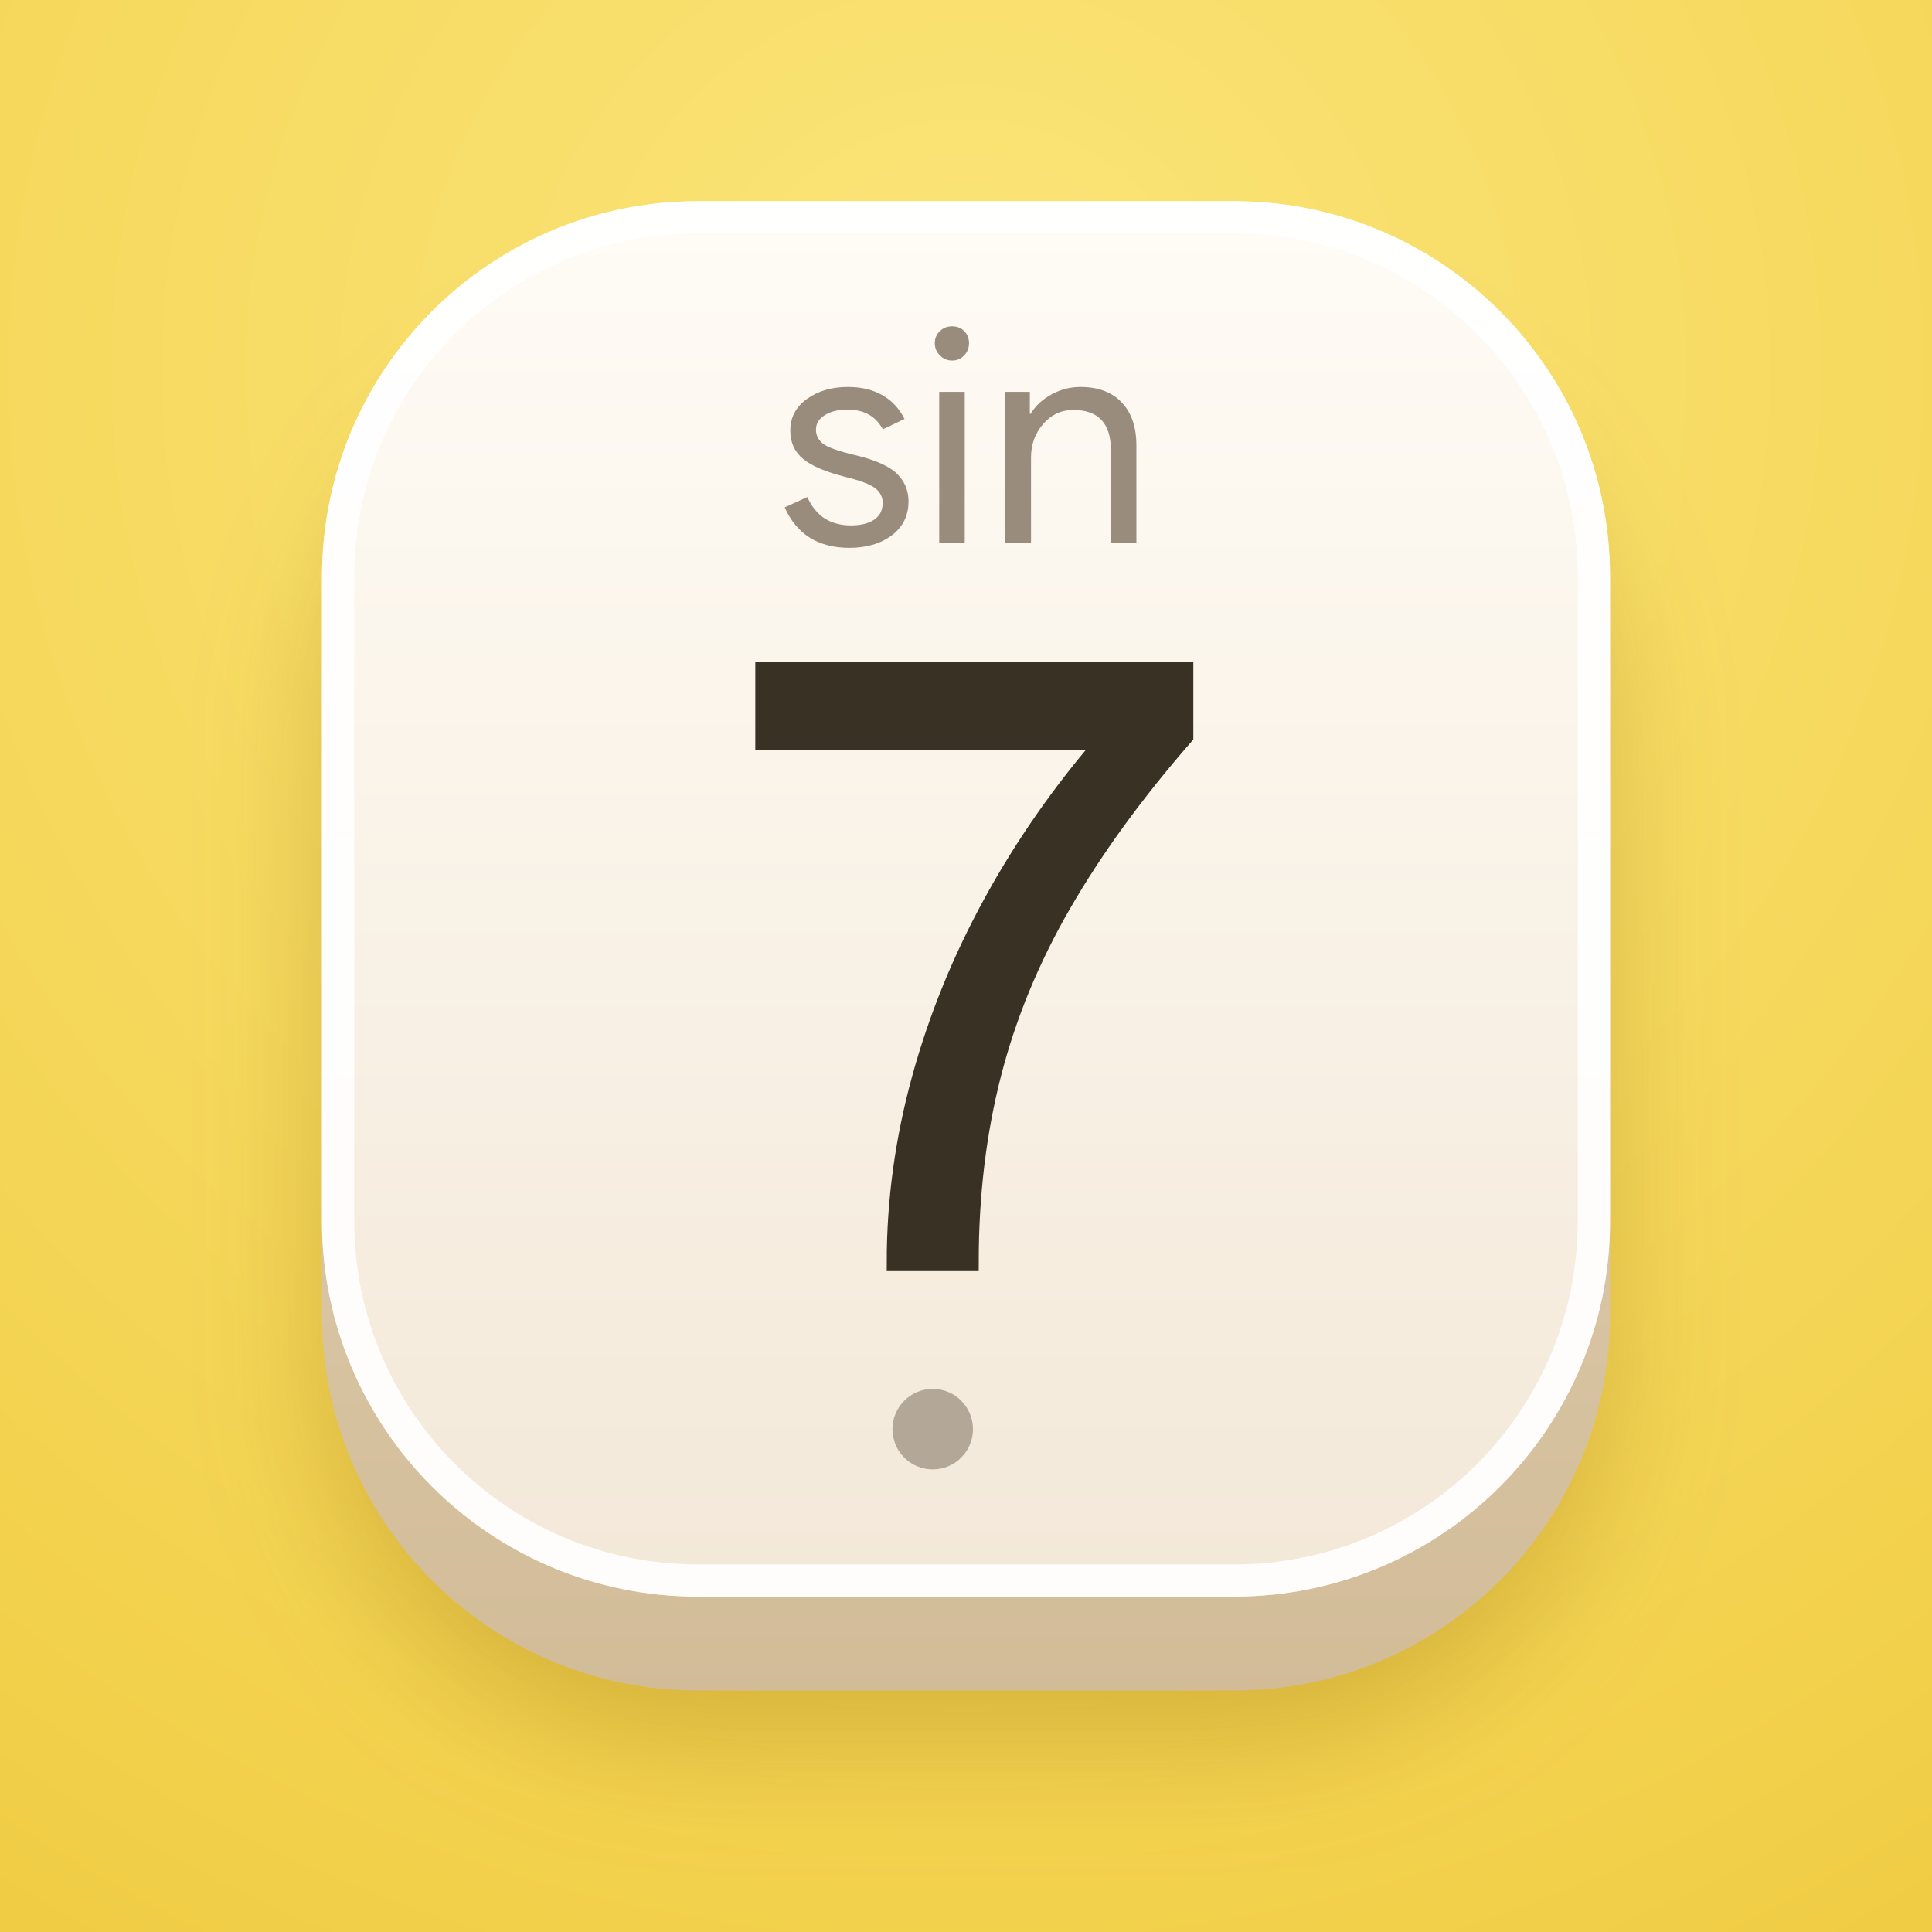
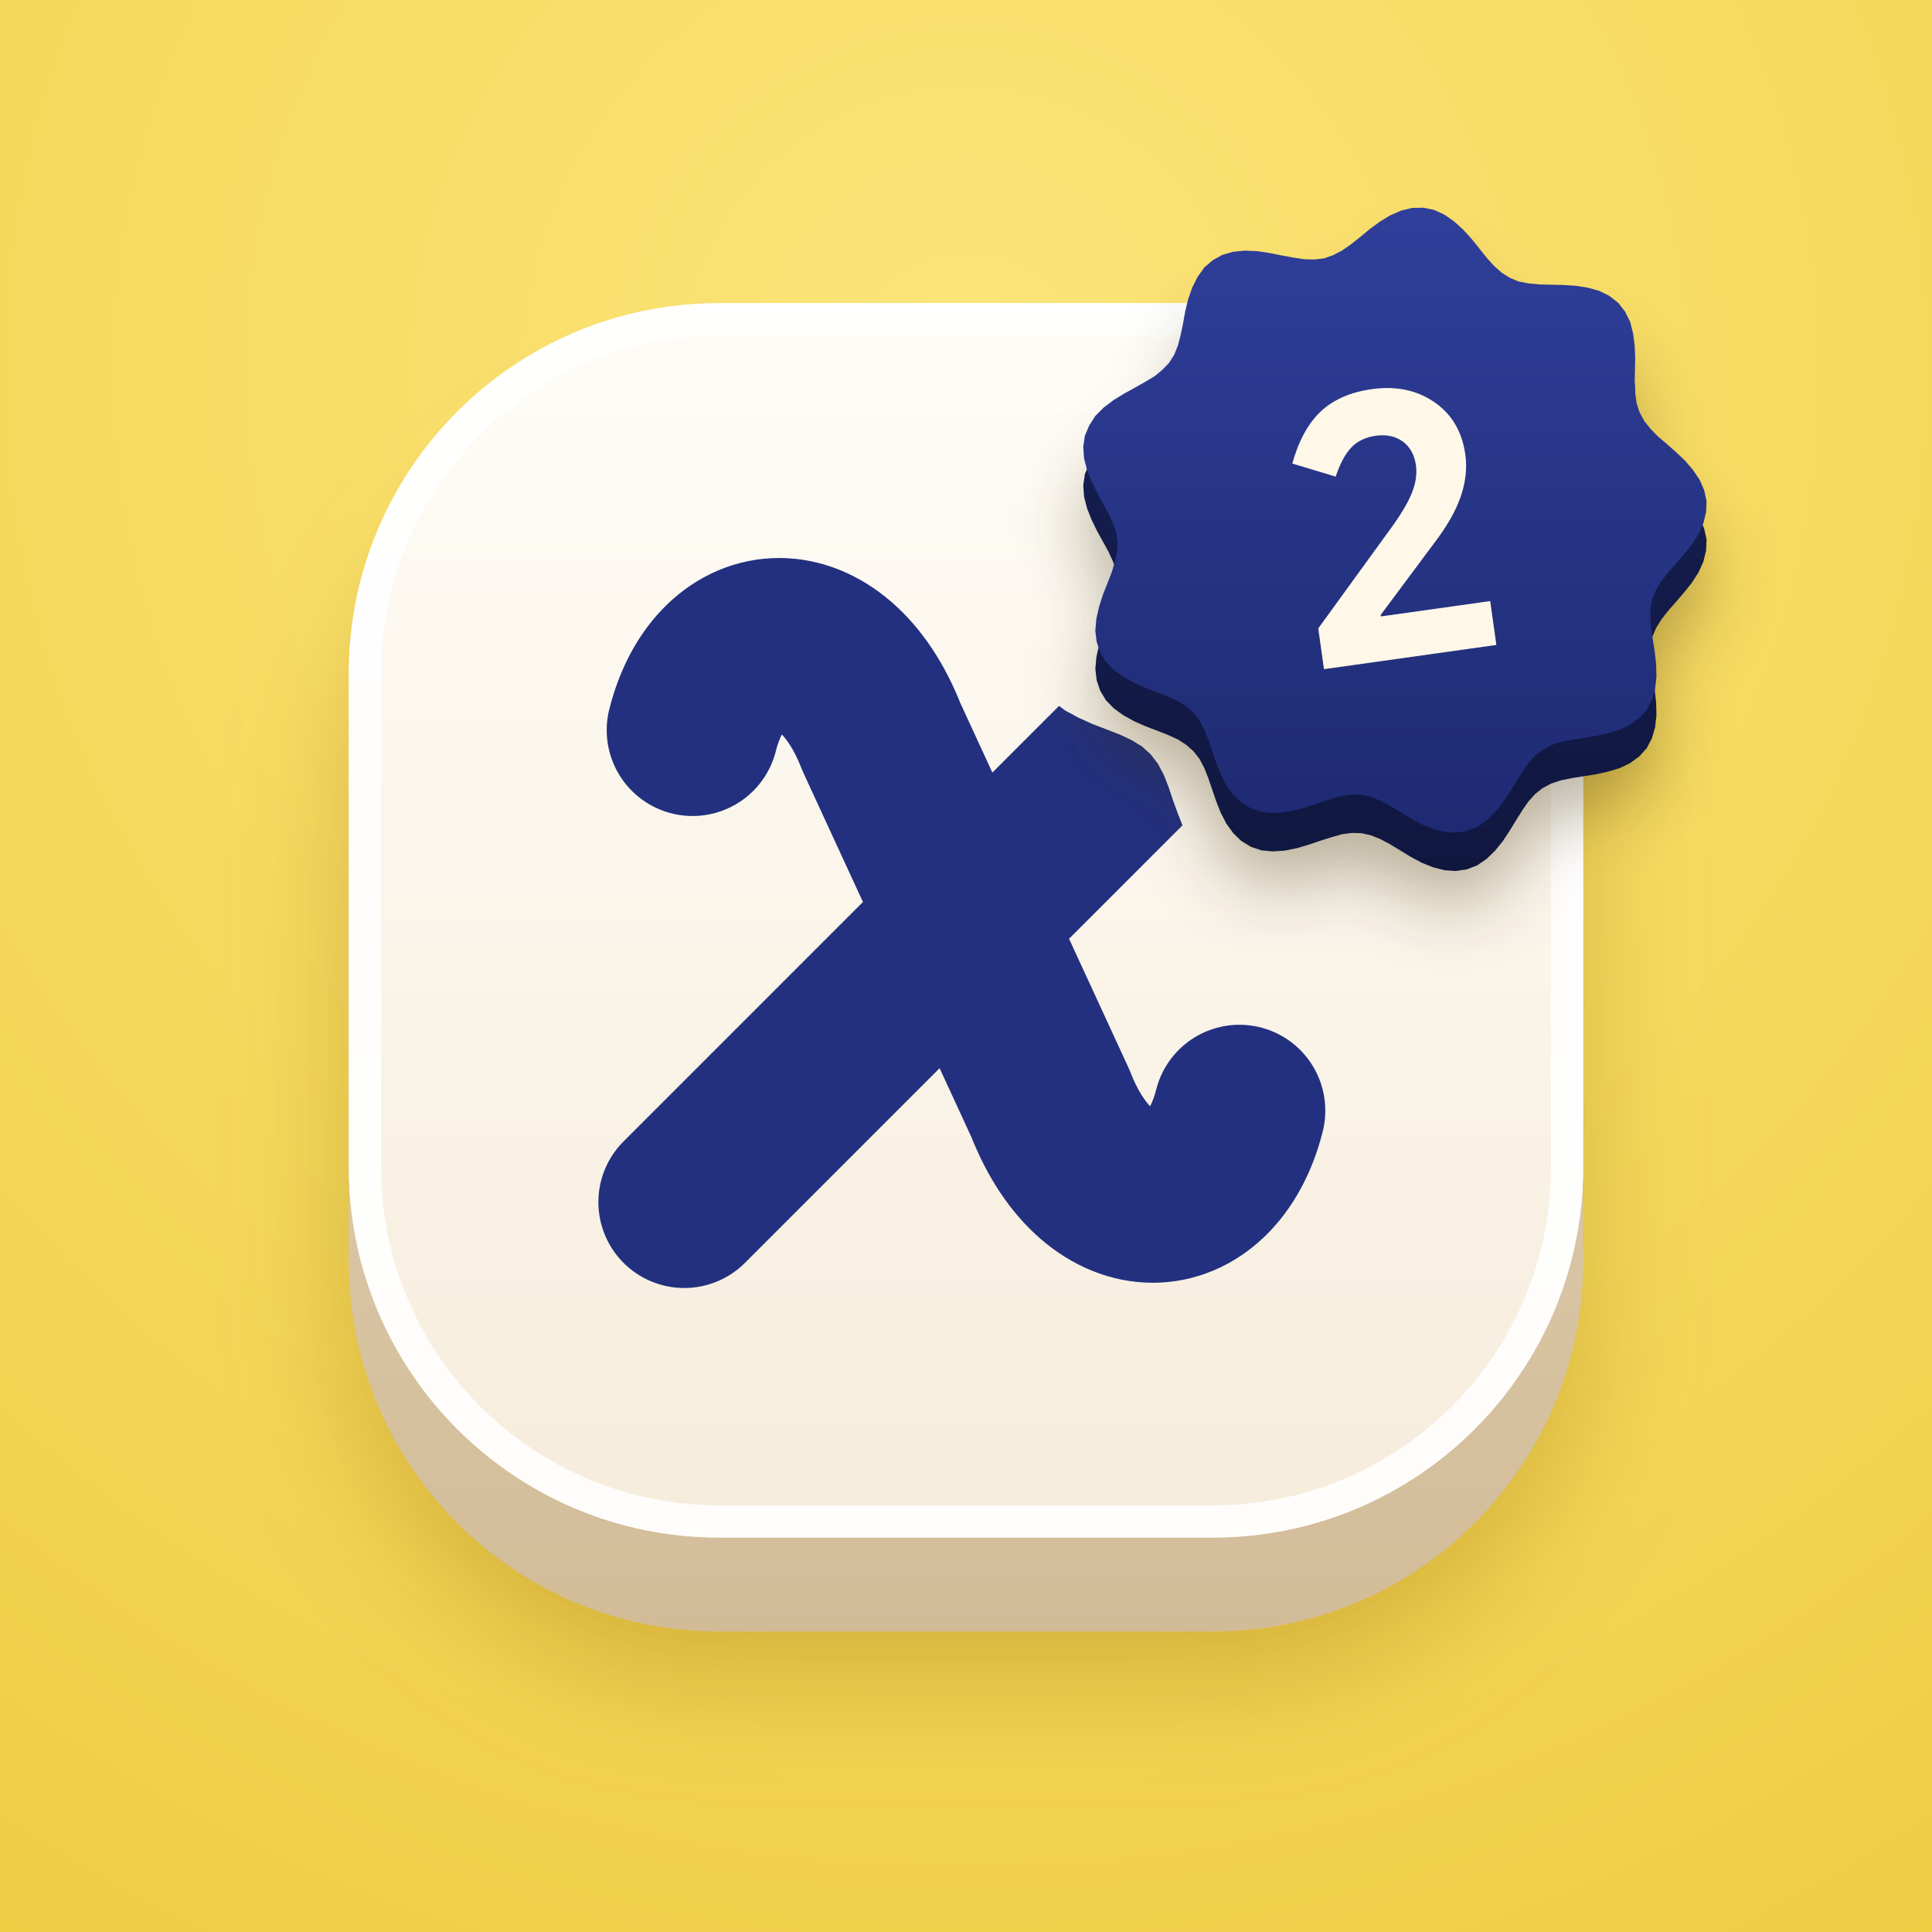
<svg xmlns="http://www.w3.org/2000/svg" viewBox="18 18 72 72">
  <defs>
    <clipPath id="icon-shape">
      <rect x="18" y="18" width="72" height="72" />
    </clipPath>
  </defs>
  <g clip-path="url(#icon-shape)">
    <defs>
      <radialGradient id="background-field" cx=".5" cy=".3" r=".9">
        <stop offset="0" stop-color="#FBE57A" />
        <stop offset=".6" stop-color="#F2D04A" />
        <stop offset="1" stop-color="#E6BB2A" />
      </radialGradient>
    </defs>
    <rect width="108" height="108" fill="url(#background-field)" />
    <defs>
      <linearGradient id="foreground-key" x1="0" y1="0" x2="0" y2="1">
-         <stop offset="0" stop-color="#FFFCF6" />
-         <stop offset="1" stop-color="#F3E8D8" />
+         <stop offset="0" stop-color="#FFFDF8" />
+         <stop offset="1" stop-color="#F6ECDC" />
      </linearGradient>
      <linearGradient id="foreground-edge" x1="0" y1="0" x2="0" y2="1">
        <stop offset="0" stop-color="#E7D6BC" />
        <stop offset="1" stop-color="#D2BC98" />
      </linearGradient>
-       <filter id="foreground-soft" x="-30%" y="-30%" width="160%" height="170%">
+       <linearGradient id="foreground-bubble" x1="0" y1="0" x2="0" y2="1">
+         <stop offset="0" stop-color="#2F3F9A" />
+         <stop offset="1" stop-color="#1E2A72" />
+       </linearGradient>
+       <linearGradient id="foreground-bubbleEdge" x1="0" y1="0" x2="0" y2="1">
+         <stop offset="0" stop-color="#172057" />
+         <stop offset="1" stop-color="#10173F" />
+       </linearGradient>
+       <filter id="foreground-soft" x="-40%" y="-40%" width="180%" height="190%">
        <feGaussianBlur stdDeviation="2.2" />
      </filter>
+       <filter id="foreground-softer" x="-40%" y="-40%" width="180%" height="190%">
+         <feGaussianBlur stdDeviation="1.3" />
+       </filter>
+       <mask id="foreground-clear" maskUnits="userSpaceOnUse" x="0" y="0" width="108" height="108">
+         <rect width="108" height="108" fill="#FFFFFF" />
+         <path d="M84.03 37.5L83.8 37.99L83.5 38.46L83.15 38.9L82.79 39.33L82.44 39.73L82.13 40.12L81.88 40.51L81.72 40.92L81.63 41.34L81.61 41.8L81.66 42.29L81.73 42.81L81.82 43.36L81.88 43.92L81.9 44.48L81.84 45.02L81.69 45.52L81.45 45.97L81.12 46.34L80.7 46.65L80.21 46.88L79.68 47.04L79.13 47.16L78.58 47.25L78.05 47.33L77.56 47.43L77.12 47.57L76.73 47.78L76.39 48.05L76.09 48.39L75.8 48.79L75.53 49.24L75.24 49.72L74.93 50.19L74.58 50.63L74.19 51L73.75 51.29L73.28 51.48L72.79 51.55L72.27 51.51L71.75 51.38L71.24 51.16L70.74 50.9L70.26 50.61L69.8 50.33L69.36 50.1L68.93 49.92L68.5 49.83L68.07 49.81L67.62 49.88L67.14 50.01L66.64 50.17L66.11 50.35L65.57 50.51L65.02 50.63L64.48 50.66L63.96 50.61L63.49 50.45L63.06 50.18L62.69 49.82L62.37 49.38L62.12 48.89L61.91 48.36L61.72 47.84L61.55 47.33L61.37 46.87L61.15 46.46L60.88 46.11L60.56 45.82L60.17 45.58L59.72 45.37L59.23 45.18L58.71 44.98L58.2 44.75L57.7 44.48L57.27 44.16L56.91 43.79L56.64 43.36L56.48 42.88L56.43 42.37L56.47 41.83L56.59 41.29L56.77 40.75L56.97 40.23L57.16 39.73L57.32 39.25L57.41 38.8L57.43 38.36L57.37 37.93L57.23 37.5L57.02 37.05L56.77 36.59L56.5 36.1L56.25 35.6L56.04 35.07L55.91 34.55L55.88 34.03L55.95 33.53L56.14 33.06L56.43 32.63L56.81 32.25L57.25 31.91L57.73 31.61L58.22 31.34L58.69 31.08L59.11 30.82L59.48 30.54L59.77 30.21L60 29.84L60.17 29.42L60.3 28.94L60.4 28.43L60.51 27.88L60.64 27.33L60.82 26.8L61.06 26.31L61.37 25.89L61.75 25.56L62.19 25.32L62.69 25.18L63.22 25.13L63.78 25.15L64.34 25.23L64.89 25.34L65.41 25.44L65.91 25.51L66.37 25.53L66.8 25.47L67.21 25.34L67.62 25.12L68.02 24.84L68.43 24.51L68.87 24.16L69.32 23.82L69.8 23.53L70.3 23.31L70.8 23.19L71.31 23.17L71.8 23.28L72.27 23.49L72.71 23.79L73.12 24.17L73.5 24.59L73.85 25.03L74.19 25.44L74.52 25.81L74.87 26.12L75.23 26.36L75.64 26.52L76.09 26.61L76.58 26.66L77.1 26.67L77.66 26.68L78.22 26.72L78.78 26.8L79.3 26.95L79.77 27.18L80.16 27.49L80.47 27.89L80.7 28.35L80.84 28.87L80.91 29.43L80.93 29.99L80.92 30.55L80.91 31.08L80.93 31.58L80.99 32.04L81.12 32.46L81.33 32.84L81.61 33.2L81.96 33.55L82.36 33.9L82.77 34.27L83.18 34.66L83.56 35.07L83.86 35.52L84.07 36L84.17 36.5L84.16 37Z" fill="#000000" />
+       </mask>
    </defs>
-     <rect x="30.0" y="31.0" width="48" height="52" rx="14" fill="#8A6400" opacity=".28" filter="url(#foreground-soft)" />
-     <rect x="30.0" y="29.0" width="48" height="52" rx="14" fill="url(#foreground-edge)" />
-     <rect x="30.0" y="25.5" width="48" height="52" rx="14" fill="url(#foreground-key)" />
-     <rect x="30.6" y="26.1" width="46.8" height="50.8" rx="13.4" fill="none" stroke="#FFFFFF" stroke-opacity=".9" stroke-width="1.2" />
-     <path d="M49.652 38.416Q48.8 38.416 48.195 38.047Q47.59 37.679 47.243 36.909Q47.243 36.909 47.243 36.909Q47.243 36.909 47.243 36.909L48.085 36.524Q48.085 36.524 48.085 36.524Q48.085 36.524 48.085 36.524Q48.338 37.074 48.745 37.327Q49.152 37.58 49.713 37.58Q50.263 37.58 50.579 37.366Q50.895 37.151 50.895 36.739Q50.895 36.414 50.62 36.197Q50.345 35.98 49.52 35.776Q48.415 35.501 47.933 35.105Q47.452 34.709 47.452 34.049Q47.452 33.312 48.074 32.867Q48.695 32.421 49.597 32.421Q50.345 32.421 50.882 32.726Q51.418 33.032 51.709 33.614Q51.709 33.614 51.709 33.614Q51.709 33.614 51.709 33.614L50.901 34Q50.901 34 50.901 34Q50.901 34 50.901 34Q50.697 33.626 50.367 33.444Q50.037 33.263 49.57 33.263Q49.086 33.263 48.748 33.466Q48.409 33.669 48.409 34.011Q48.409 34.319 48.657 34.525Q48.904 34.731 49.85 34.957Q50.989 35.226 51.423 35.65Q51.858 36.073 51.858 36.684Q51.858 37.476 51.239 37.946Q50.62 38.416 49.652 38.416Z M53.002 38.24Q53.002 38.24 53.002 38.24Q53.002 38.24 53.002 38.24V32.603Q53.002 32.603 53.002 32.603Q53.002 32.603 53.002 32.603H53.953Q53.953 32.603 53.953 32.603Q53.953 32.603 53.953 32.603V38.24Q53.953 38.24 53.953 38.24Q53.953 38.24 53.953 38.24ZM53.48 31.437Q53.216 31.437 53.026 31.244Q52.837 31.052 52.837 30.793Q52.837 30.518 53.026 30.339Q53.216 30.161 53.48 30.161Q53.755 30.161 53.934 30.339Q54.113 30.518 54.113 30.793Q54.113 31.052 53.934 31.244Q53.755 31.437 53.48 31.437Z M55.466 38.24V32.603Q55.466 32.603 55.466 32.603Q55.466 32.603 55.466 32.603H56.379Q56.379 32.603 56.379 32.603Q56.379 32.603 56.379 32.603V33.593L56.23 33.422H56.412Q56.659 32.993 57.173 32.707Q57.688 32.421 58.26 32.421Q59.255 32.421 59.802 32.996Q60.35 33.571 60.35 34.599V38.24Q60.35 38.24 60.35 38.24Q60.35 38.24 60.35 38.24H59.398Q59.398 38.24 59.398 38.24Q59.398 38.24 59.398 38.24V34.753Q59.398 34.027 59.049 33.653Q58.7 33.279 58.001 33.279Q57.33 33.279 56.876 33.802Q56.423 34.324 56.423 35.05V38.24Q56.423 38.24 56.423 38.24Q56.423 38.24 56.423 38.24H55.466Q55.466 38.24 55.466 38.24Q55.466 38.24 55.466 38.24Z" fill="#998C7C" />
-     <path d="M51.396 65.02Q51.396 61.61 52.326 58.216Q53.256 54.821 55.008 51.628Q56.759 48.435 59.208 45.614H46.498V43.01H62.122V45.428Q59.363 48.59 57.581 51.675Q55.798 54.759 54.961 58.03Q54.124 61.3 54.124 65.02Z" fill="#3A3125" stroke="#3A3125" stroke-width=".7" />
-     <circle cx="52.76" cy="71.26" r="1.5" fill="#B3A797" />
+     <rect x="31" y="34.6" width="46" height="46" rx="13.8" fill="#8A6400" opacity=".3" filter="url(#foreground-soft)" />
+     <rect x="31" y="32.8" width="46" height="46" rx="13.8" fill="url(#foreground-edge)" />
+     <rect x="31" y="29.3" width="46" height="46" rx="13.8" fill="url(#foreground-key)" />
+     <rect x="31.6" y="29.9" width="44.8" height="44.8" rx="13.2" fill="none" stroke="#FFFFFF" stroke-opacity=".9" stroke-width="1.2" />
+     <g mask="url(#foreground-clear)">
+       <path d="M43.5 62.8L64.5 41.8M43.81 45.21C44.87 41.01 49.01 40.75 50.85 45.47L57.15 59.13C58.99 63.85 63.13 63.59 64.19 59.39" fill="none" stroke="#22307F" stroke-width="6.4" stroke-linecap="round" stroke-linejoin="round" />
+     </g>
+     <path d="M81.48 40.14L81.3 40.54L81.05 40.93L80.76 41.29L80.46 41.64L80.17 41.97L79.92 42.29L79.72 42.61L79.58 42.94L79.51 43.29L79.5 43.67L79.53 44.07L79.6 44.5L79.67 44.95L79.72 45.41L79.73 45.87L79.68 46.32L79.56 46.73L79.37 47.09L79.09 47.4L78.75 47.65L78.35 47.84L77.91 47.97L77.46 48.07L77 48.14L76.57 48.21L76.17 48.29L75.81 48.41L75.49 48.58L75.21 48.8L74.96 49.08L74.73 49.41L74.5 49.78L74.26 50.17L74.01 50.55L73.72 50.91L73.4 51.22L73.05 51.46L72.66 51.61L72.25 51.67L71.83 51.64L71.4 51.53L70.98 51.36L70.57 51.14L70.18 50.9L69.8 50.67L69.44 50.48L69.09 50.34L68.74 50.26L68.38 50.25L68.01 50.3L67.62 50.41L67.21 50.54L66.77 50.69L66.33 50.82L65.88 50.91L65.43 50.94L65.01 50.9L64.62 50.77L64.26 50.55L63.96 50.26L63.7 49.9L63.49 49.49L63.32 49.06L63.17 48.62L63.03 48.21L62.88 47.83L62.7 47.49L62.48 47.21L62.21 46.97L61.9 46.77L61.53 46.6L61.12 46.44L60.7 46.28L60.27 46.09L59.87 45.87L59.51 45.61L59.21 45.3L59 44.95L58.87 44.56L58.82 44.14L58.86 43.69L58.96 43.25L59.1 42.81L59.27 42.38L59.43 41.97L59.55 41.58L59.63 41.21L59.65 40.85L59.6 40.5L59.48 40.14L59.31 39.77L59.1 39.39L58.88 38.99L58.68 38.58L58.51 38.15L58.4 37.72L58.37 37.29L58.43 36.88L58.59 36.5L58.82 36.14L59.13 35.83L59.5 35.55L59.89 35.31L60.29 35.09L60.68 34.87L61.03 34.66L61.32 34.42L61.57 34.16L61.76 33.86L61.9 33.51L62 33.12L62.09 32.69L62.17 32.24L62.28 31.79L62.43 31.36L62.63 30.96L62.88 30.61L63.19 30.34L63.55 30.14L63.96 30.02L64.4 29.98L64.86 30L65.32 30.07L65.77 30.16L66.2 30.24L66.6 30.3L66.98 30.31L67.34 30.27L67.68 30.15L68.01 29.98L68.34 29.75L68.68 29.48L69.03 29.19L69.41 28.91L69.8 28.67L70.21 28.49L70.62 28.39L71.04 28.38L71.44 28.46L71.83 28.64L72.19 28.89L72.53 29.2L72.84 29.54L73.13 29.9L73.4 30.24L73.68 30.55L73.96 30.8L74.26 30.99L74.59 31.13L74.96 31.2L75.36 31.24L75.8 31.25L76.25 31.26L76.72 31.29L77.17 31.36L77.6 31.48L77.98 31.67L78.31 31.93L78.56 32.25L78.75 32.63L78.86 33.06L78.92 33.51L78.94 33.98L78.93 34.43L78.92 34.87L78.94 35.28L78.99 35.66L79.1 36L79.27 36.32L79.5 36.61L79.78 36.9L80.11 37.18L80.45 37.48L80.79 37.8L81.09 38.15L81.34 38.52L81.51 38.91L81.6 39.32L81.58 39.73Z" fill="#3A2A00" opacity=".35" filter="url(#foreground-softer)" />
+     <path d="M81.48 38.93L81.3 39.33L81.05 39.72L80.76 40.08L80.46 40.43L80.17 40.76L79.92 41.08L79.72 41.4L79.58 41.73L79.51 42.08L79.5 42.46L79.53 42.86L79.6 43.29L79.67 43.74L79.72 44.2L79.73 44.66L79.68 45.11L79.56 45.52L79.37 45.88L79.09 46.19L78.75 46.44L78.35 46.63L77.91 46.76L77.46 46.86L77 46.93L76.57 47L76.17 47.08L75.81 47.2L75.49 47.37L75.21 47.59L74.96 47.87L74.73 48.2L74.5 48.57L74.26 48.96L74.01 49.34L73.72 49.7L73.4 50.01L73.05 50.25L72.66 50.4L72.25 50.46L71.83 50.43L71.4 50.32L70.98 50.15L70.57 49.93L70.18 49.69L69.8 49.46L69.44 49.27L69.09 49.13L68.74 49.05L68.38 49.04L68.01 49.09L67.62 49.2L67.21 49.33L66.77 49.48L66.33 49.61L65.88 49.7L65.43 49.73L65.01 49.69L64.62 49.56L64.26 49.34L63.96 49.05L63.7 48.69L63.49 48.28L63.32 47.85L63.17 47.41L63.03 47L62.88 46.62L62.7 46.28L62.48 46L62.21 45.76L61.9 45.56L61.53 45.39L61.12 45.23L60.7 45.07L60.27 44.88L59.87 44.66L59.51 44.4L59.21 44.09L59 43.74L58.87 43.35L58.82 42.93L58.86 42.48L58.96 42.04L59.1 41.6L59.27 41.17L59.43 40.76L59.55 40.37L59.63 40L59.65 39.64L59.6 39.29L59.48 38.93L59.31 38.56L59.1 38.18L58.88 37.78L58.68 37.37L58.51 36.94L58.4 36.51L58.37 36.08L58.43 35.67L58.59 35.29L58.82 34.93L59.13 34.62L59.5 34.34L59.89 34.1L60.29 33.88L60.68 33.66L61.03 33.45L61.32 33.21L61.57 32.95L61.76 32.65L61.9 32.3L62 31.91L62.09 31.48L62.17 31.03L62.28 30.58L62.43 30.15L62.63 29.75L62.88 29.4L63.19 29.13L63.55 28.93L63.96 28.81L64.4 28.77L64.86 28.79L65.32 28.86L65.77 28.95L66.2 29.03L66.6 29.09L66.98 29.1L67.34 29.06L67.68 28.94L68.01 28.77L68.34 28.54L68.68 28.27L69.03 27.98L69.41 27.7L69.8 27.46L70.21 27.28L70.62 27.18L71.04 27.17L71.44 27.25L71.83 27.43L72.19 27.68L72.53 27.99L72.84 28.33L73.13 28.69L73.4 29.03L73.68 29.34L73.96 29.59L74.26 29.78L74.59 29.92L74.96 29.99L75.36 30.03L75.8 30.04L76.25 30.05L76.72 30.08L77.17 30.15L77.6 30.27L77.98 30.46L78.31 30.72L78.56 31.04L78.75 31.42L78.86 31.85L78.92 32.3L78.94 32.77L78.93 33.22L78.92 33.66L78.94 34.07L78.99 34.45L79.1 34.79L79.27 35.11L79.5 35.4L79.78 35.69L80.11 35.97L80.45 36.27L80.79 36.59L81.09 36.94L81.34 37.31L81.51 37.7L81.6 38.11L81.58 38.52Z" fill="url(#foreground-bubbleEdge)" />
+     <path d="M81.48 37.5L81.3 37.9L81.05 38.29L80.76 38.65L80.46 39L80.17 39.33L79.92 39.65L79.72 39.97L79.58 40.3L79.51 40.65L79.5 41.03L79.53 41.43L79.6 41.86L79.67 42.31L79.72 42.77L79.73 43.23L79.68 43.68L79.56 44.09L79.37 44.45L79.09 44.76L78.75 45.01L78.35 45.2L77.91 45.33L77.46 45.43L77 45.5L76.57 45.57L76.17 45.65L75.81 45.77L75.49 45.94L75.21 46.16L74.96 46.44L74.73 46.77L74.5 47.14L74.26 47.53L74.01 47.91L73.72 48.27L73.4 48.58L73.05 48.82L72.66 48.97L72.25 49.03L71.83 49L71.4 48.89L70.98 48.72L70.57 48.5L70.18 48.26L69.8 48.03L69.44 47.84L69.09 47.7L68.74 47.62L68.38 47.61L68.01 47.66L67.62 47.77L67.21 47.9L66.77 48.05L66.33 48.18L65.88 48.27L65.43 48.3L65.01 48.26L64.62 48.13L64.26 47.91L63.96 47.62L63.7 47.26L63.49 46.85L63.32 46.42L63.17 45.98L63.03 45.57L62.88 45.19L62.7 44.85L62.48 44.57L62.21 44.33L61.9 44.13L61.53 43.96L61.12 43.8L60.7 43.64L60.27 43.45L59.87 43.23L59.51 42.97L59.21 42.66L59 42.31L58.87 41.92L58.82 41.5L58.86 41.05L58.96 40.61L59.1 40.17L59.27 39.74L59.43 39.33L59.55 38.94L59.63 38.57L59.65 38.21L59.6 37.86L59.48 37.5L59.31 37.13L59.1 36.75L58.88 36.35L58.68 35.94L58.51 35.51L58.4 35.08L58.37 34.65L58.43 34.24L58.59 33.86L58.82 33.5L59.13 33.19L59.5 32.91L59.89 32.67L60.29 32.45L60.68 32.23L61.03 32.02L61.32 31.78L61.57 31.52L61.76 31.22L61.9 30.87L62 30.48L62.09 30.05L62.17 29.6L62.28 29.15L62.43 28.72L62.63 28.32L62.88 27.97L63.19 27.7L63.55 27.5L63.96 27.38L64.4 27.34L64.86 27.36L65.32 27.43L65.77 27.52L66.2 27.6L66.6 27.66L66.98 27.67L67.34 27.63L67.68 27.51L68.01 27.34L68.34 27.11L68.68 26.84L69.03 26.55L69.41 26.27L69.8 26.03L70.21 25.85L70.62 25.75L71.04 25.74L71.44 25.82L71.83 26L72.19 26.25L72.53 26.56L72.84 26.9L73.13 27.26L73.4 27.6L73.68 27.91L73.96 28.16L74.26 28.35L74.59 28.49L74.96 28.56L75.36 28.6L75.8 28.61L76.25 28.62L76.72 28.65L77.17 28.72L77.6 28.84L77.98 29.03L78.31 29.29L78.56 29.61L78.75 29.99L78.86 30.42L78.92 30.87L78.94 31.34L78.93 31.79L78.92 32.23L78.94 32.64L78.99 33.02L79.1 33.36L79.27 33.68L79.5 33.97L79.78 34.26L80.11 34.54L80.45 34.84L80.79 35.16L81.09 35.51L81.34 35.88L81.51 36.27L81.6 36.68L81.58 37.09Z" fill="url(#foreground-bubble)" />
+     <path transform="rotate(-8 69.8 37.5) translate(69.8 37.5) scale(0.00688) translate(-551 733)" d="M87 0Q87 0 87.0 0.0Q87 0 87 0V-223Q87 -223 87.0 -223.0Q87 -223 87 -223L546 -699Q645 -800 689.5 -876.0Q734 -952 734 -1024Q734 -1110 681.5 -1161.5Q629 -1213 539 -1213Q458 -1213 402.0 -1169.5Q346 -1126 295 -1024Q295 -1024 295.0 -1024.0Q295 -1024 295 -1024L72 -1127Q72 -1127 72.0 -1127.0Q72 -1127 72 -1127Q150 -1305 265.0 -1385.5Q380 -1466 555 -1466Q752 -1466 879.5 -1350.0Q1007 -1234 1007 -1045Q1007 -934 951.0 -823.5Q895 -713 771 -591L431 -247L434 -240H1030Q1030 -240 1030.0 -240.0Q1030 -240 1030 -240V0Q1030 0 1030.0 0.0Q1030 0 1030 0Z" fill="#FFF8E8" />
  </g>
</svg>
